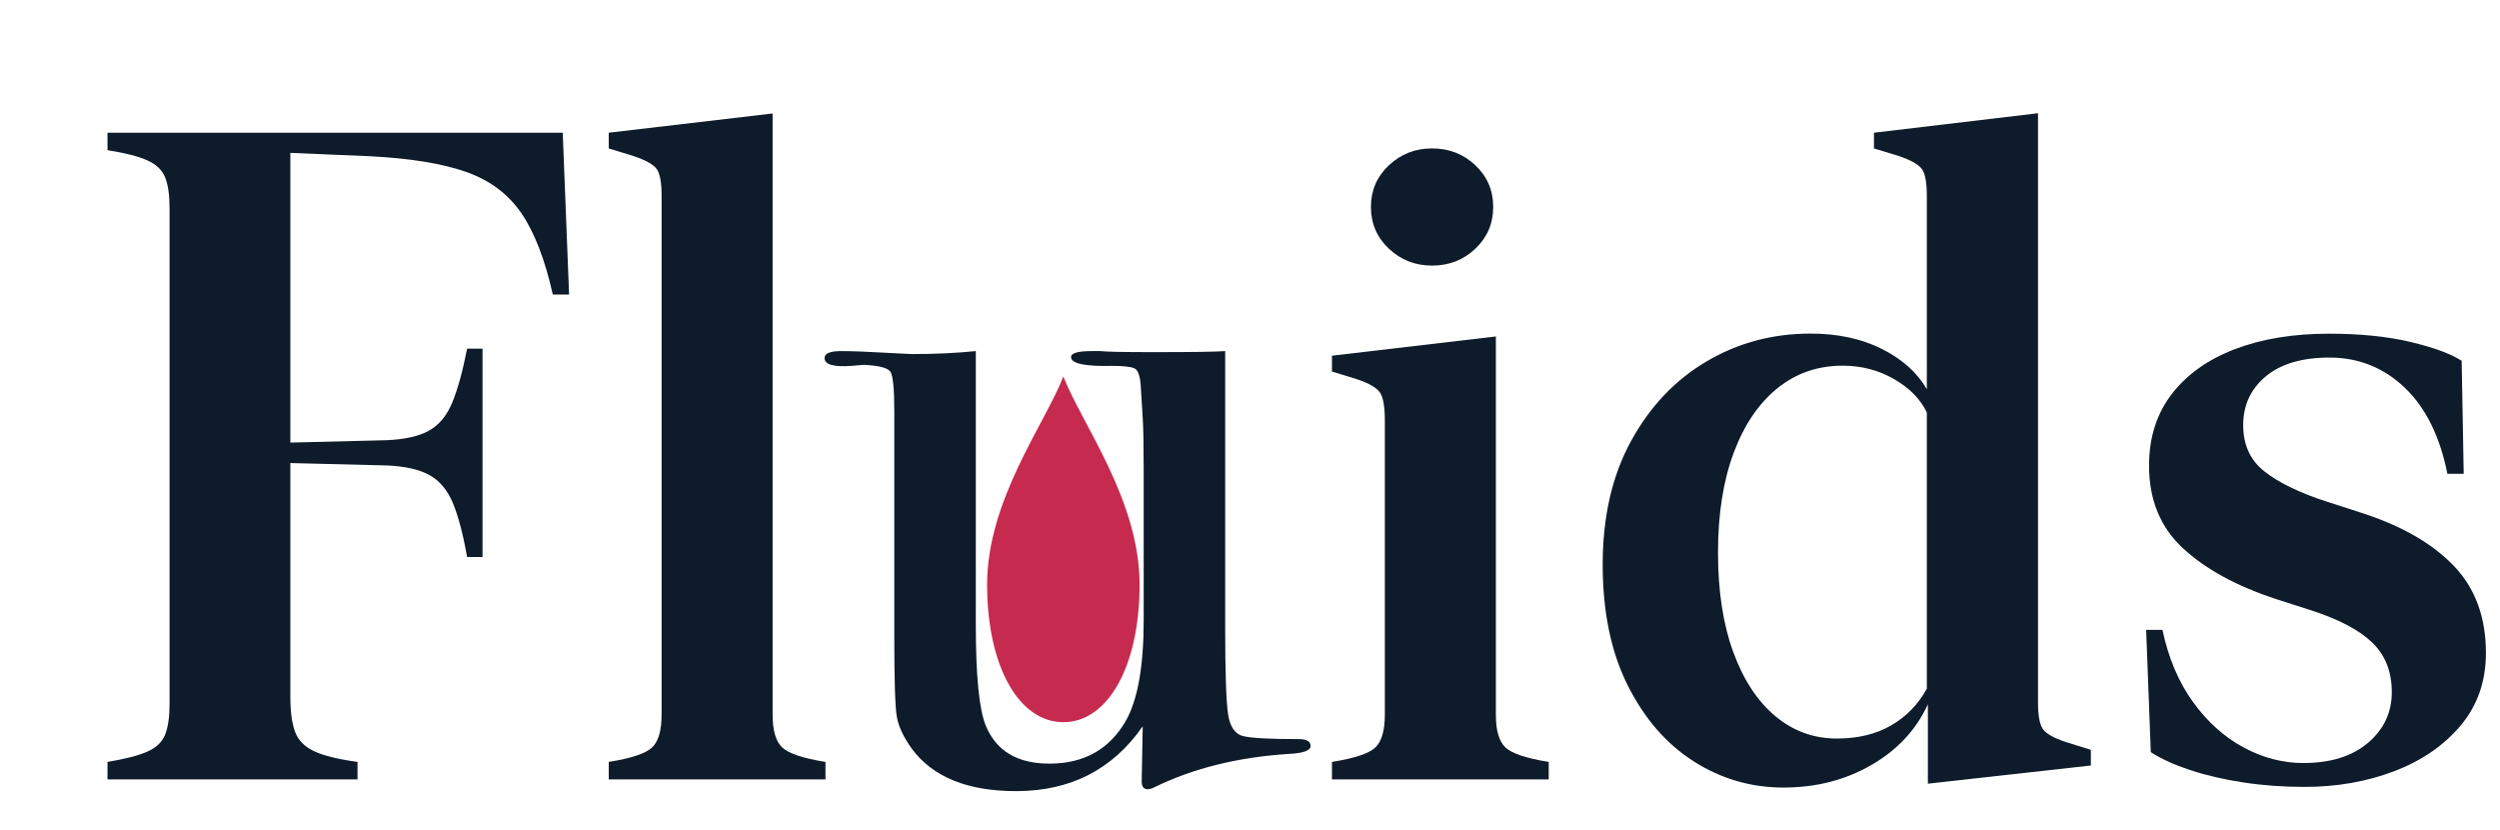
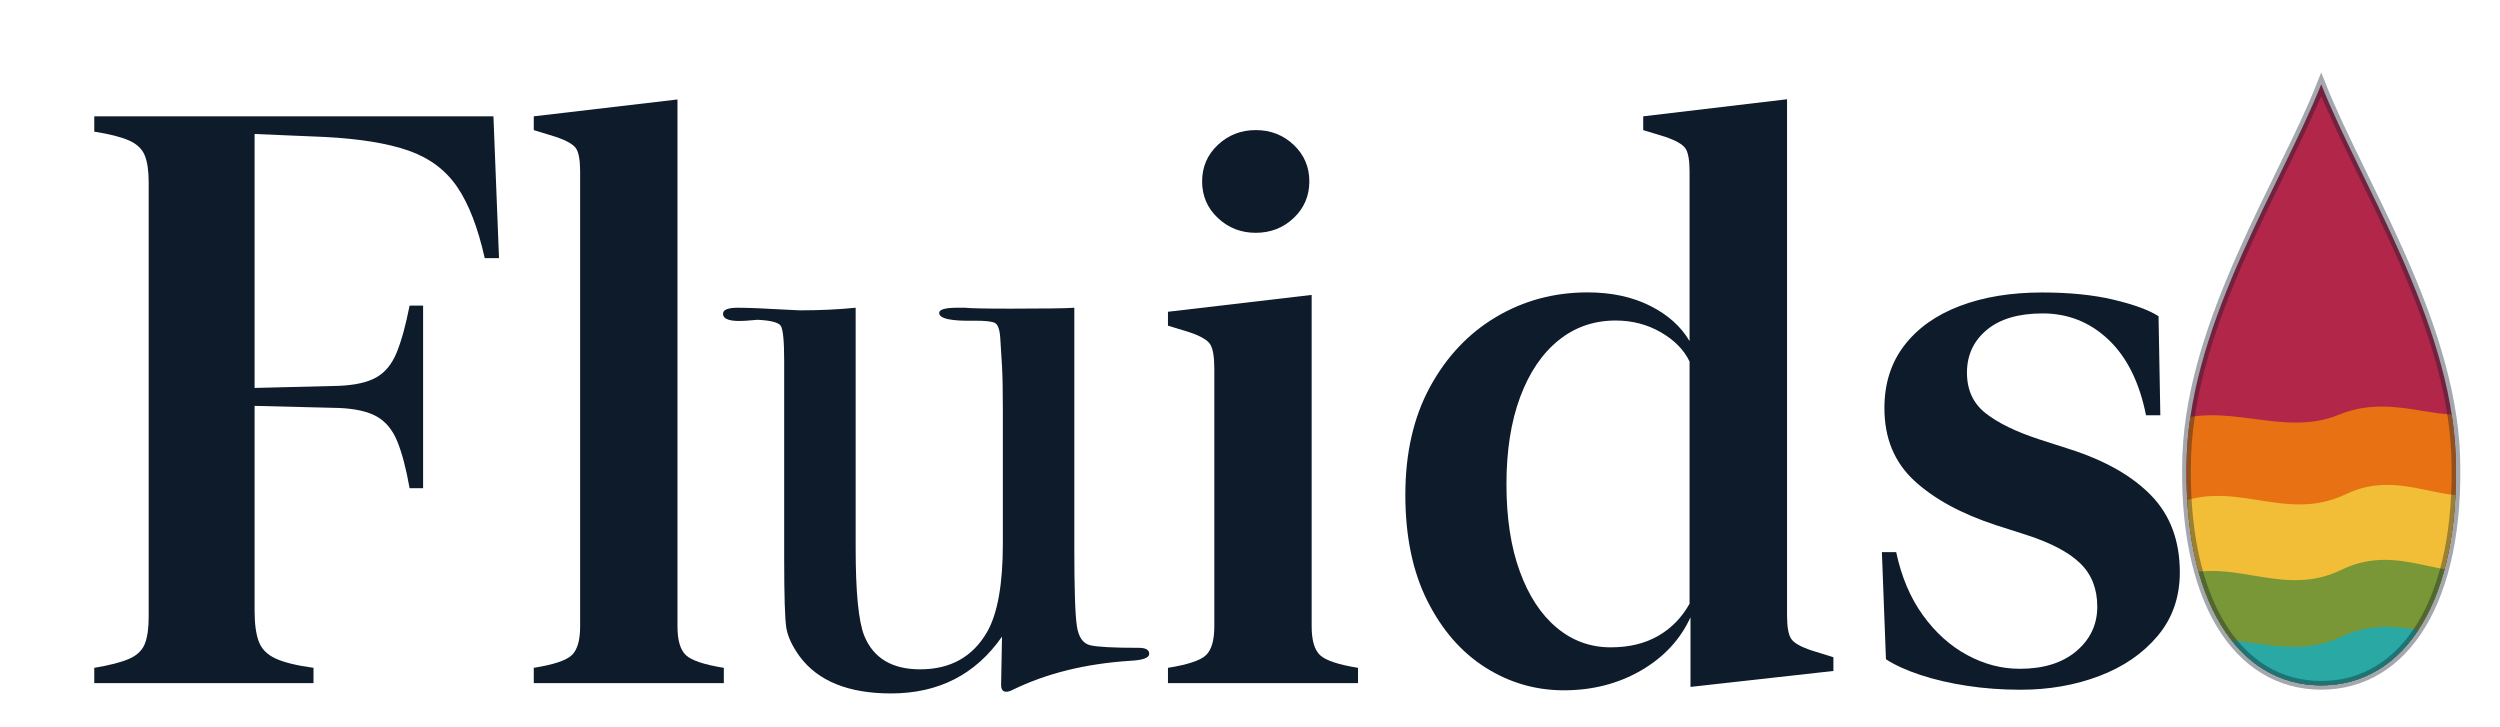
- <svg xmlns="http://www.w3.org/2000/svg" viewBox="0 5 150.76 50" role="img" aria-labelledby="title desc">
+ <svg xmlns="http://www.w3.org/2000/svg" viewBox="0 5 172 50" role="img" aria-labelledby="title desc">
+   <defs>
+     <clipPath id="juice-drop">
+       <path d="M159.7 10.8C157.1 17.4 150.8 27 150.45 36.3C150.1 46.3 153.95 52.15 159.7 52.15C165.45 52.15 169.3 46.3 168.95 36.3C168.6 27 162.3 17.4 159.7 10.8Z" />
+     </clipPath>
+   </defs>
  <g fill="#0d1b2a">
    <path d="M1071.927 1444 1086.134 1082.736H1049.756Q1023.573 1199.659 979.617 1264.091Q935.66 1328.523 855.921 1356.553Q776.181 1384.582 641.256 1391.496L463.463 1399.005V752.063L678.096 757.381Q740.051 759.986 773.653 778.995Q807.256 798.003 825.314 841.941Q843.372 885.878 858.367 961.84H892.749V496.583H858.367Q844.932 572.11 826.956 616.002Q808.979 659.893 774.833 679.165Q740.686 698.437 678.096 701.041L463.463 706.359V183.875Q463.463 134.875 473.959 106.345Q484.456 77.815 516.735 62.821Q549.013 47.827 613.529 39.008V0H55.017V39.008Q113.915 48.866 143.776 61.904Q173.637 74.942 183.645 99.771Q193.653 124.6 193.653 168.963V1275.037Q193.653 1319.837 183.645 1344.447Q173.637 1369.058 143.776 1382.369Q113.915 1395.681 55.017 1404.992V1444Z" transform="translate(5.000 52) scale(0.027006 -0.027006)" />
    <path d="M413.809 1486.955V144.432Q413.809 91.677 435.095 71.426Q456.381 51.175 531.893 39.008V0H47.734V39.008Q123.683 51.175 144.751 71.426Q165.818 91.677 165.818 144.432V1303.399Q165.818 1347.146 155.175 1362.545Q144.532 1377.944 103.353 1391.823L47.734 1408.874V1444Z" transform="translate(35.435 52) scale(0.027006 -0.027006)" />
    <path d="M24 -1.633C24 -1.41 23.648 -1.281 22.945 -1.246C20.449 -1.086 18.258 -.543 16.367 .383C16.238 .449 16.129 .48 16.031 .48C15.84 .48 15.742 .352 15.742 .098L15.793 -2.594C14.32 -.48 12.258 .574 9.602 .574C7.234 .574 5.535 -.113 4.512 -1.488C4.098 -2.062 3.848 -2.594 3.77 -3.07C3.688 -3.551 3.648 -4.848 3.648 -6.961V-17.953C3.648 -19.074 3.586 -19.727 3.457 -19.922C3.328 -20.113 2.895 -20.223 2.16 -20.258L1.535 -20.207C.672 -20.145 .238 -20.273 .238 -20.594C.238 -20.816 .512 -20.93 1.055 -20.93C1.633 -20.93 2.465 -20.895 3.551 -20.832C4.094 -20.801 4.414 -20.785 4.512 -20.785C5.633 -20.785 6.672 -20.832 7.633 -20.93V-7.535C7.633 -5.07 7.793 -3.441 8.113 -2.641C8.625 -1.391 9.664 -.77 11.23 -.77C12.926 -.77 14.176 -1.473 14.977 -2.879C15.551 -3.902 15.84 -5.535 15.84 -7.777V-15.215C15.84 -16.305 15.824 -17.121 15.793 -17.664L15.695 -19.246C15.664 -19.727 15.559 -20.008 15.383 -20.09C15.207 -20.168 14.848 -20.207 14.305 -20.207C12.961 -20.176 12.289 -20.32 12.289 -20.641C12.289 -20.832 12.625 -20.93 13.297 -20.93H13.727C13.984 -20.898 14.832 -20.879 16.273 -20.879C18.191 -20.879 19.375 -20.895 19.824 -20.93V-7.535C19.824 -5.23 19.871 -3.777 19.969 -3.168C20.062 -2.559 20.312 -2.207 20.711 -2.113C21.113 -2.016 22.016 -1.969 23.426 -1.969C23.809 -1.969 24 -1.855 24 -1.633Z" transform="translate(49.45 52) scale(1.234)" />
    <path d="M413.809 989.049V144.432Q413.809 91.677 435.095 71.426Q456.381 51.175 531.893 39.008V0H47.734V39.008Q123.683 51.175 144.751 71.426Q165.818 91.677 165.818 144.432V800.85Q165.818 847.203 155.175 863.439Q144.532 879.675 103.353 893.645L47.734 910.696V946.094ZM271.311 1147.279Q214.832 1147.279 174.787 1185.054Q134.741 1222.828 134.741 1278.294Q134.741 1333.588 174.834 1371.257Q214.928 1408.927 271.311 1408.927Q328.248 1408.927 368.064 1371.257Q407.881 1333.588 407.881 1278.294Q407.881 1222.828 368.064 1185.054Q328.248 1147.279 271.311 1147.279Z" transform="translate(79.067 52) scale(0.027006 -0.027006)" />
    <path d="M80.485 479.741Q80.485 639.352 143.493 754.905Q206.501 870.458 311.853 932.959Q417.204 995.461 544.886 995.461Q635.734 995.461 703.718 961.425Q771.703 927.39 804.557 871.389V1303.036Q804.557 1346.783 794.05 1362.237Q783.543 1377.69 742.454 1391.823L686.473 1408.874V1444L1052.91 1487.499V171.867Q1052.91 128.648 1063.554 112.757Q1074.197 96.866 1116.102 83.08L1170.994 66.029V30.994L806.916 -9.596V167.801Q768.118 82.755 680.917 32.254Q593.717 -18.247 484.288 -18.247Q376.06 -18.247 284.308 39.948Q192.557 98.142 136.521 209.708Q80.485 321.273 80.485 479.741ZM338.075 506.26Q338.075 377.539 372.103 284.456Q406.131 191.373 466.036 141.294Q525.942 91.214 603.677 91.214Q673.895 91.214 724.515 120.324Q775.134 149.435 804.557 202.383V819.333Q783.322 863.815 731.489 893.801Q679.655 923.787 616.236 923.787Q532.888 923.787 470.307 873.007Q407.726 822.227 372.901 728.637Q338.075 635.047 338.075 506.26Z" transform="translate(94.514 52) scale(0.027006 -0.027006)" />
    <path d="M87.973 700.473Q87.973 794.529 138.808 860.516Q189.644 926.504 280.226 960.873Q370.809 995.242 489.349 995.242Q594.543 995.242 672.088 976.767Q749.632 958.293 786.322 934.794L790.899 682.398H754.431Q729.373 808.075 658.819 874.986Q588.266 941.898 491.072 941.898Q398.977 941.898 348.62 899.814Q298.263 857.73 298.263 790.924Q298.263 724.845 346.105 687.376Q393.947 649.907 483.344 620.751L561.548 595.566Q696.361 552.14 768.447 477.138Q840.533 402.136 840.533 282.402Q840.533 187.674 784.214 120.515Q727.895 53.356 635.614 18.28Q543.333 -16.796 435.344 -16.796Q363.817 -16.796 298.338 -6.781Q232.859 3.233 179.525 20.918Q126.19 38.603 91.891 60.852L81.541 333.819H117.918Q138.032 239.333 186.168 172.818Q234.305 106.303 299.026 71.426Q363.747 36.549 432.531 36.549Q524.032 36.549 577.138 81.693Q630.243 126.838 630.243 194.753Q630.243 262.766 587.306 304.804Q544.369 346.841 450.908 377.248L372.342 402.434Q239.211 446.045 163.592 516.242Q87.973 586.438 87.973 700.473Z" transform="translate(127.272 52) scale(0.027006 -0.027006)" />
  </g>
-   <path fill="#c62b4f" d="M64.15 27.7C63.05 30.55 59.55 35.15 59.55 40.25C59.55 45.15 61.45 48.55 64.15 48.55C66.85 48.55 68.75 45.15 68.75 40.25C68.75 35.15 65.25 30.55 64.15 27.7Z" />
+   <g clip-path="url(#juice-drop)">
+     <rect x="149.5" y="9.5" width="21" height="44" fill="#b2264a" />
+     <path fill="#e87113" d="M149 34.2C153 32.4 157 35.2 161 33.5C165 31.9 168.5 34.6 171 33V54H149Z" />
+     <path fill="#f2be37" d="M149 40C153.5 37.6 157 41.1 161.4 39C165.3 37.1 168.7 40.2 171 38.6V54H149Z" />
+     <path fill="#799737" d="M149 45C153.3 42.9 156.8 46.3 161.1 44.2C165.2 42.2 168.5 45.4 171 43.8V54H149Z" />
+     <path fill="#2aa9a4" d="M149 49.7C153.2 47.7 156.9 50.8 161.1 48.8C165.2 46.9 168.6 49.8 171 48.3V54H149Z" />
+   </g>
+   <path fill="none" stroke="#0d1b2a" stroke-opacity=".38" stroke-width=".6" d="M159.7 10.8C157.1 17.4 150.8 27 150.45 36.3C150.1 46.3 153.95 52.15 159.7 52.15C165.45 52.15 169.3 46.3 168.95 36.3C168.6 27 162.3 17.4 159.7 10.8Z" />
</svg>
